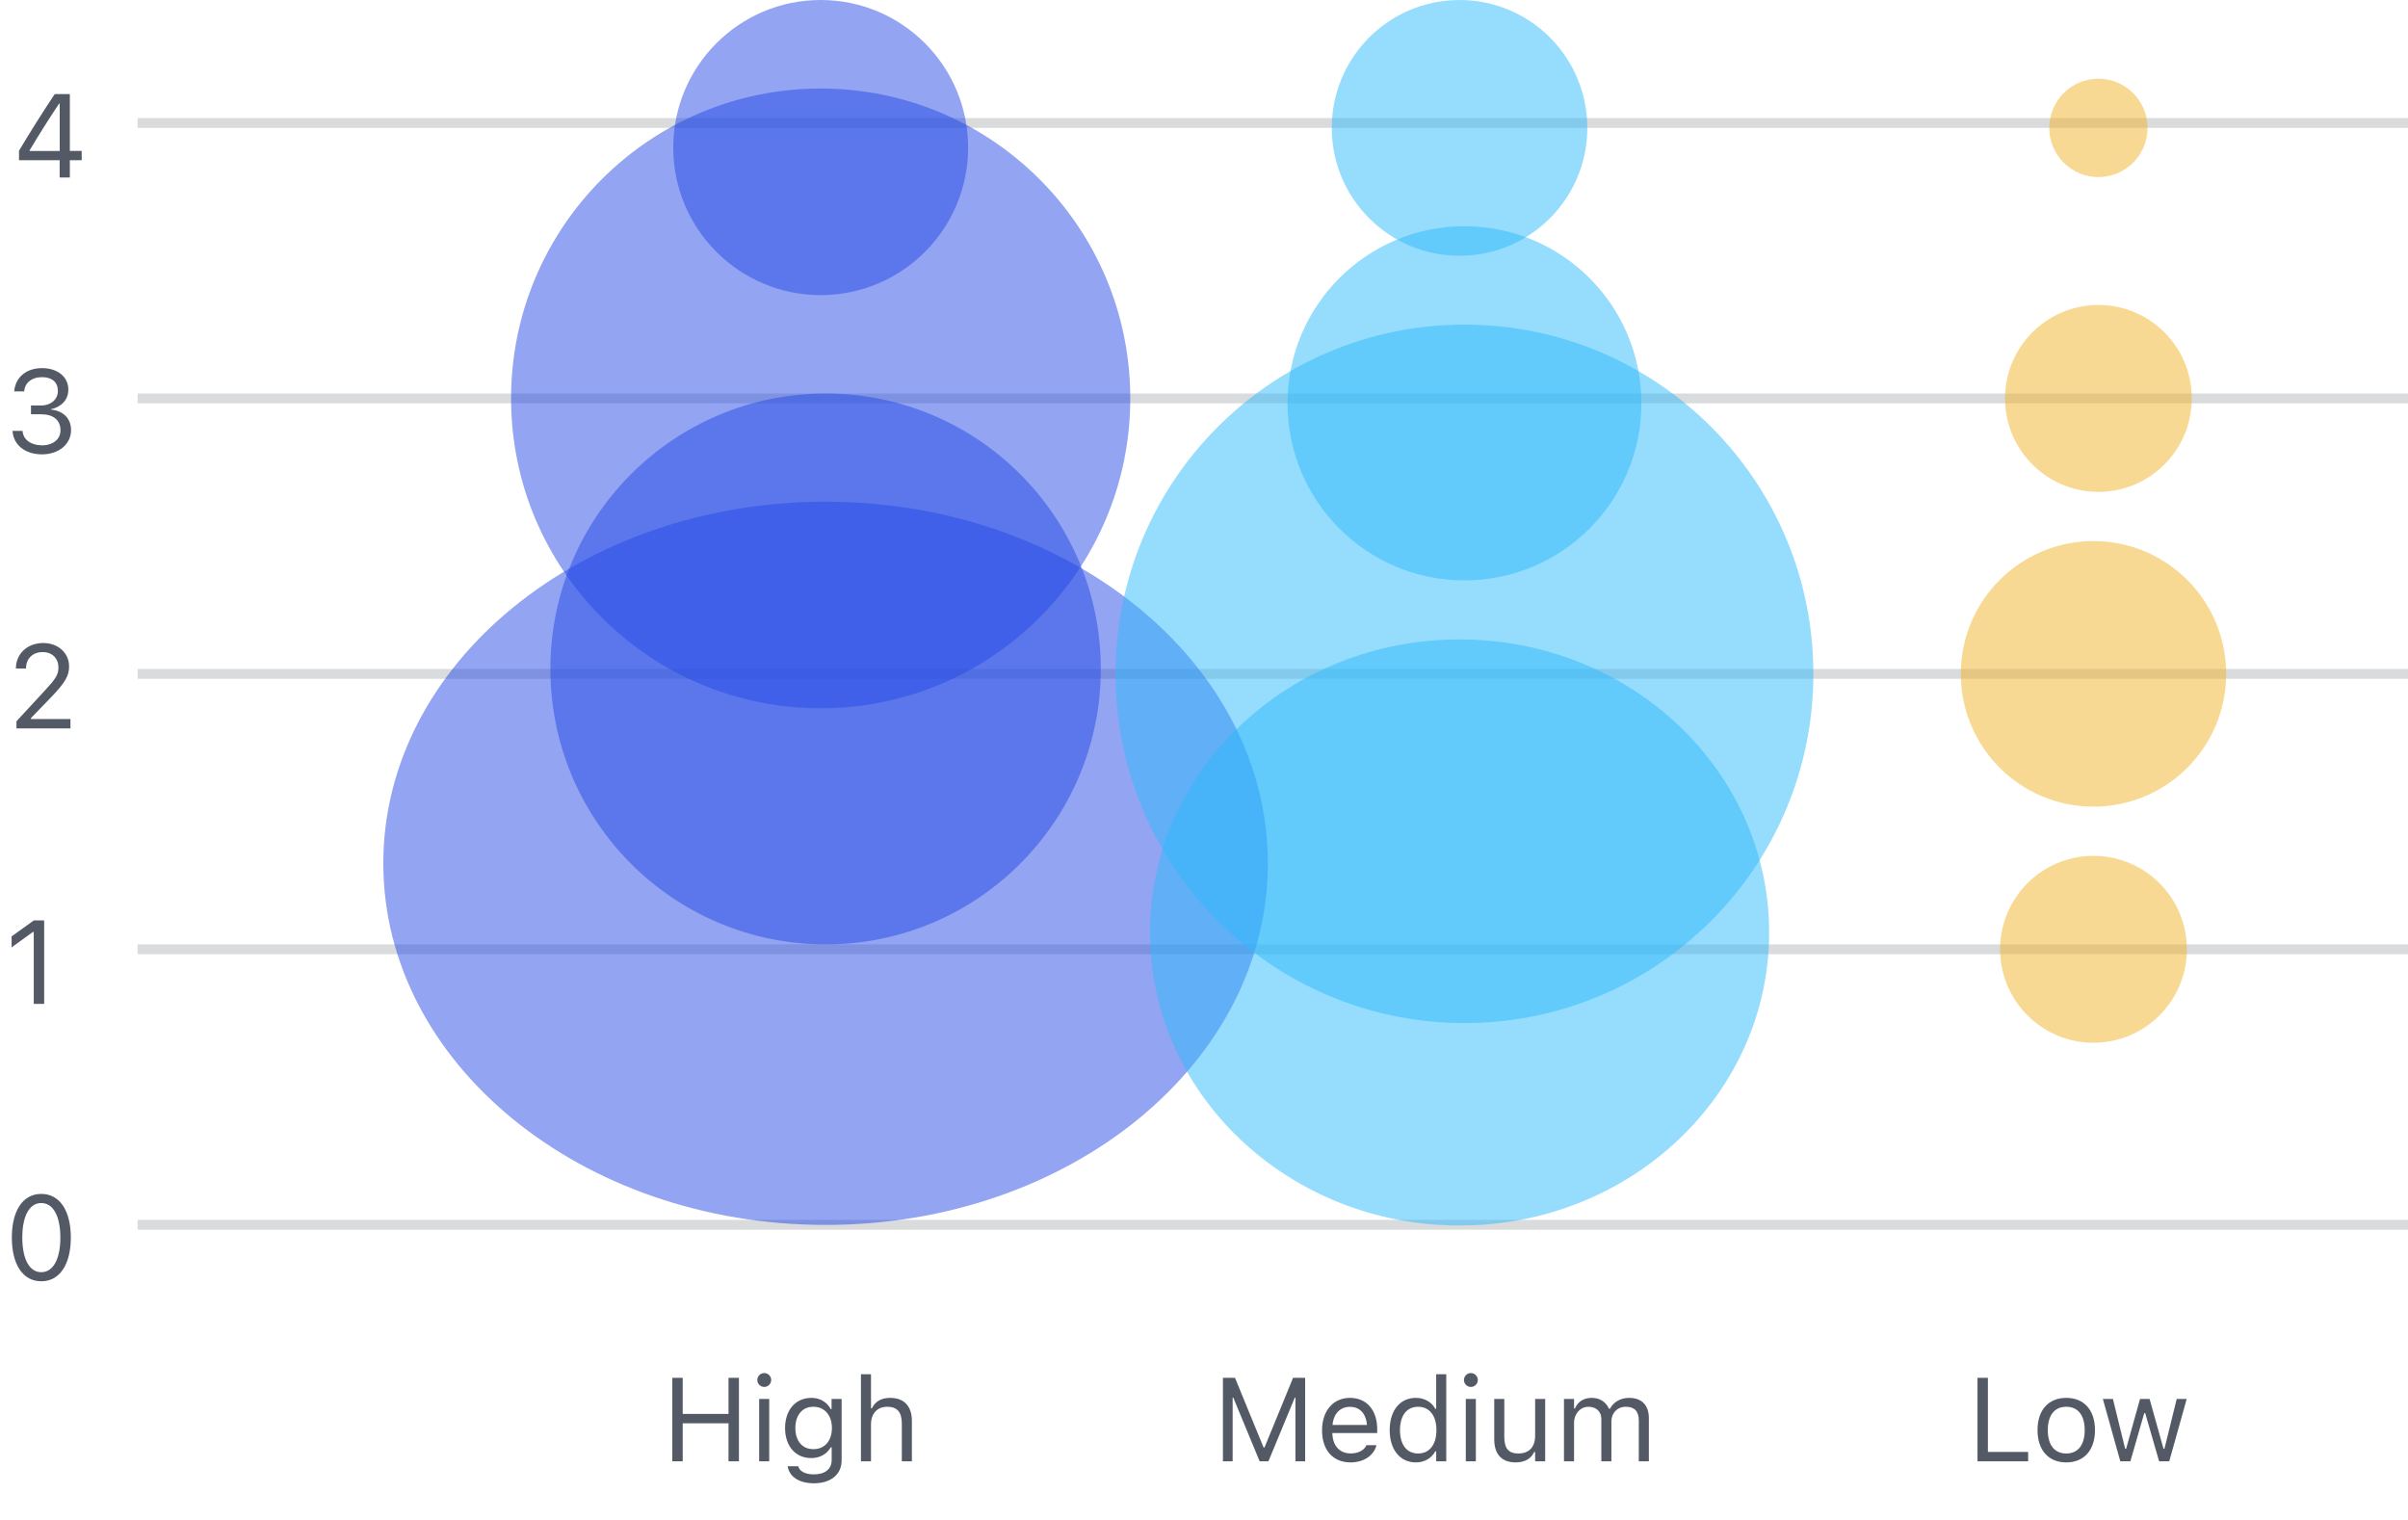
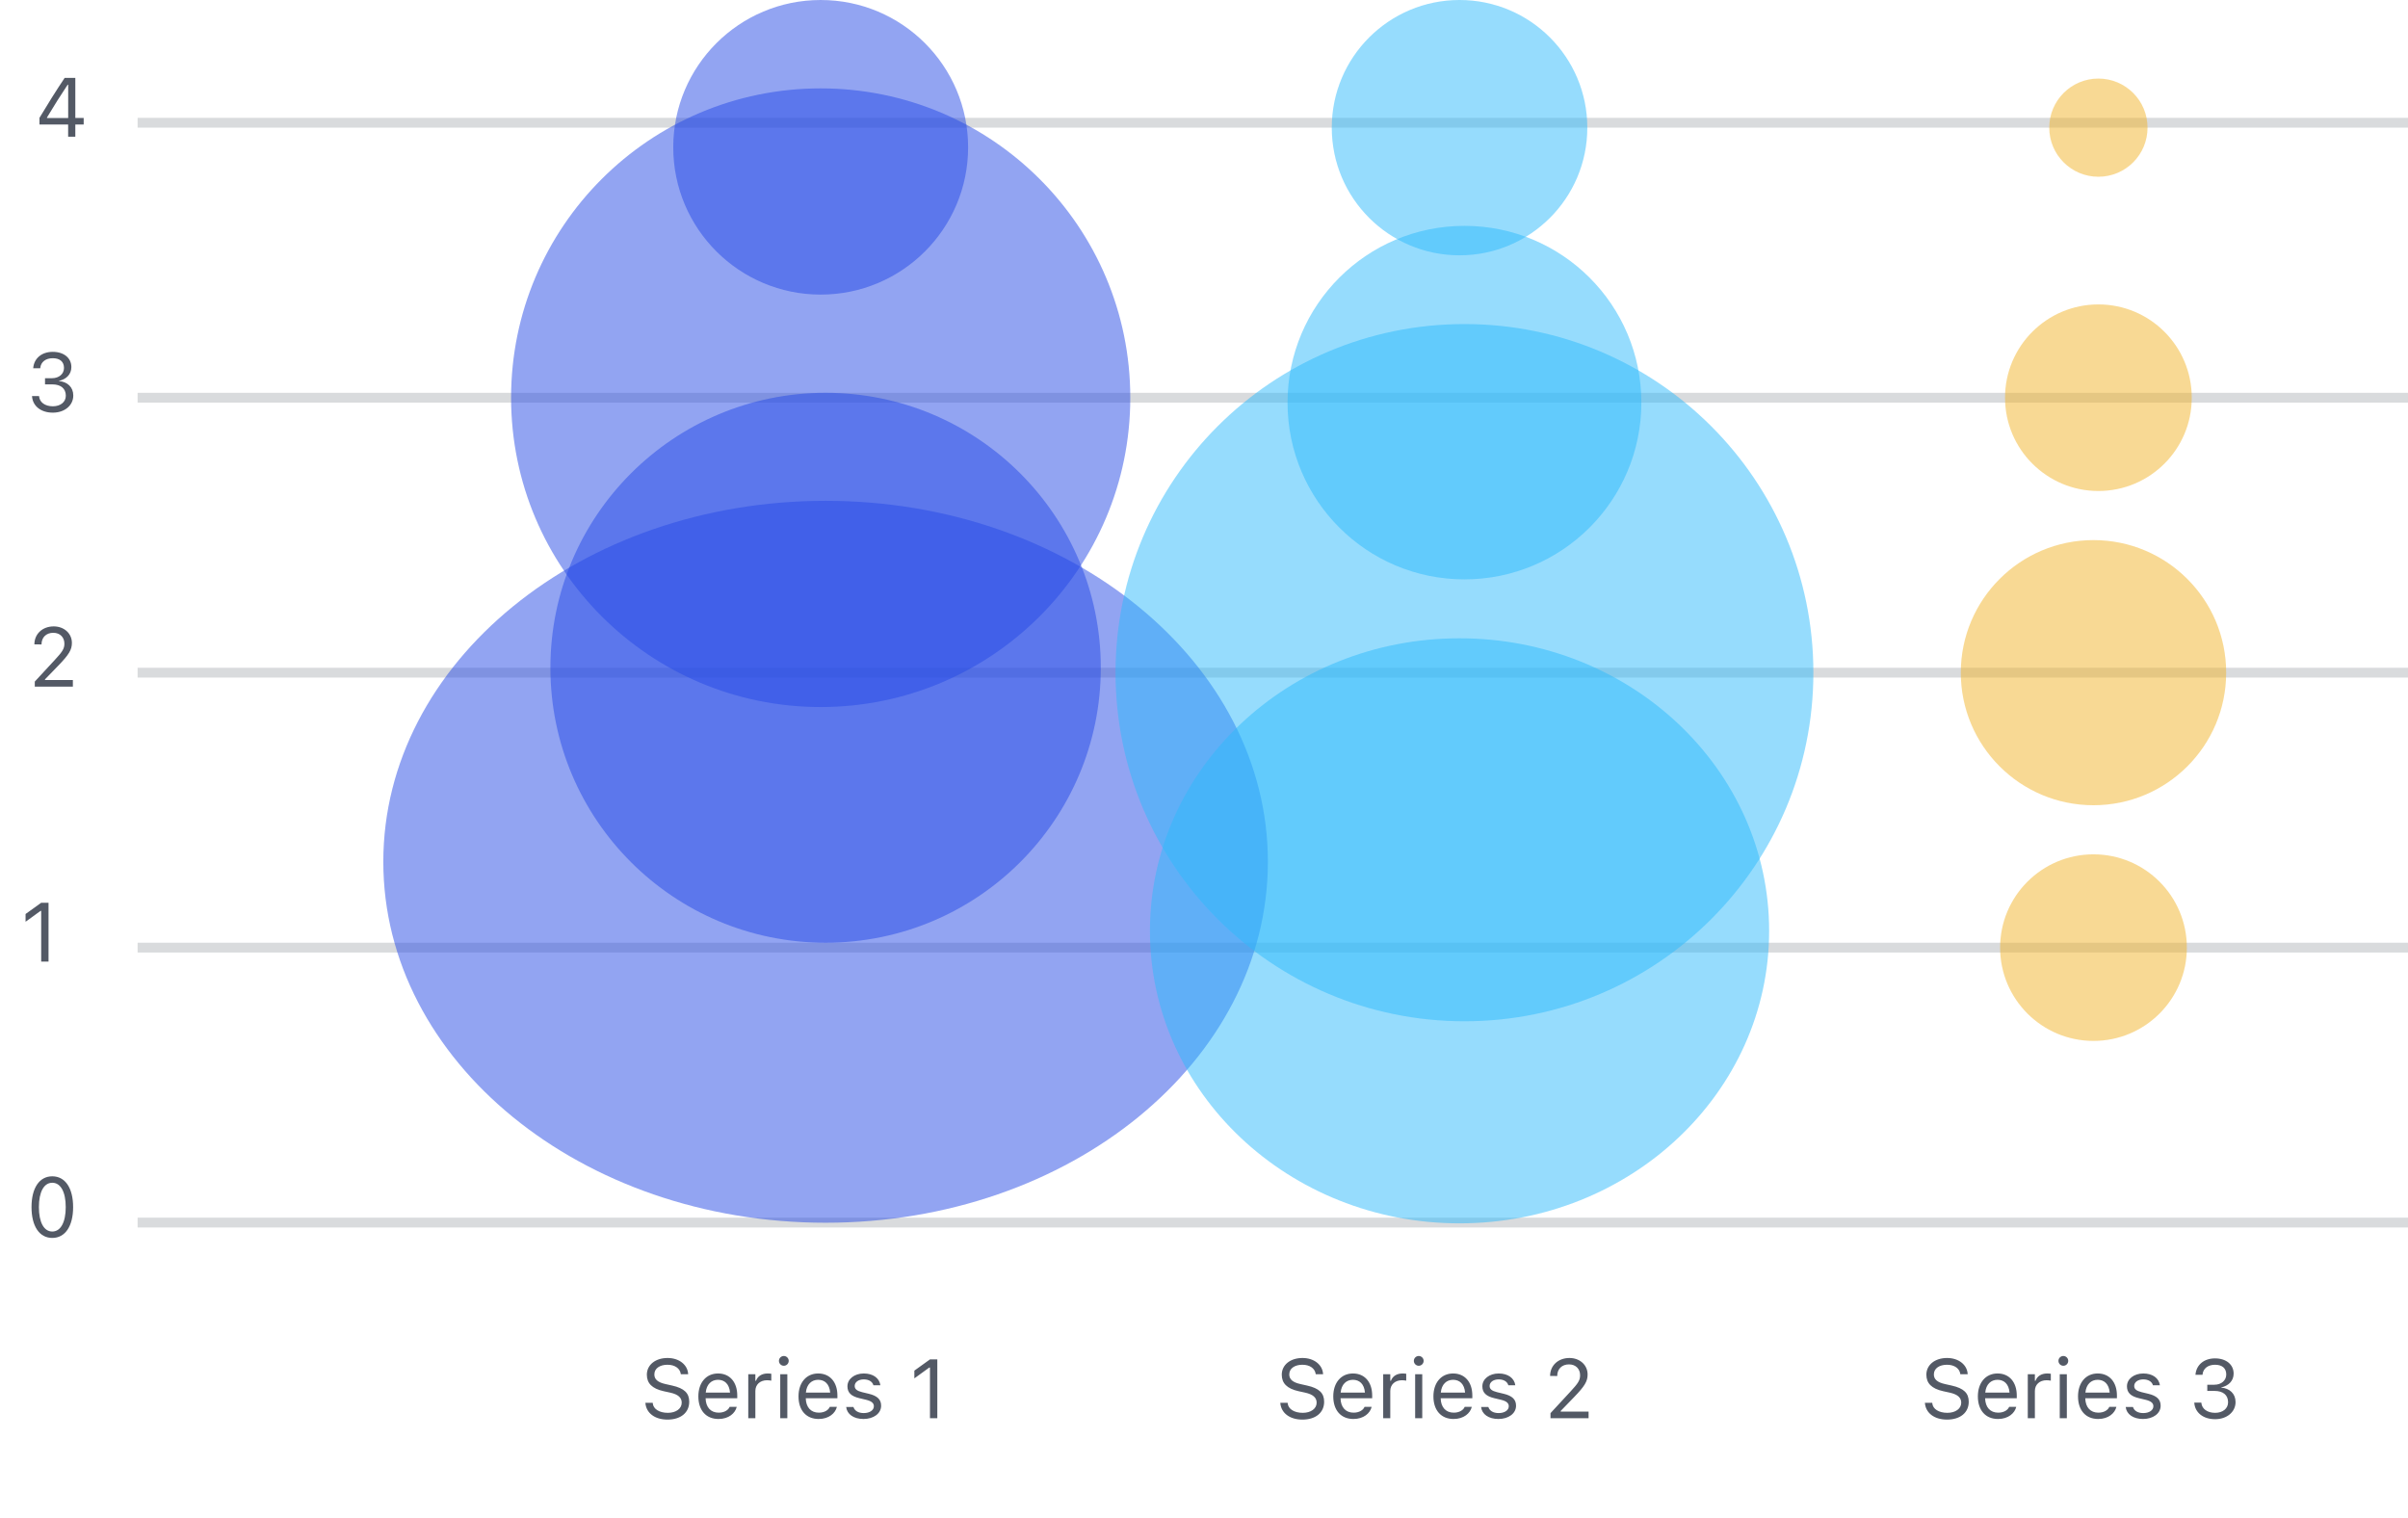
- <svg xmlns="http://www.w3.org/2000/svg" width="244" height="154" viewBox="0 0 244 154" fill="none">
-   <rect x="13.943" y="123.599" width="230.057" height="0.997" fill="#D9DBDD" />
-   <rect x="13.943" y="95.69" width="230.057" height="0.997" fill="#D9DBDD" />
-   <rect x="13.943" y="67.78" width="230.057" height="0.997" fill="#D9DBDD" />
-   <rect x="13.943" y="39.871" width="230.057" height="0.997" fill="#D9DBDD" />
-   <rect x="13.943" y="11.961" width="230.057" height="0.997" fill="#D9DBDD" />
-   <ellipse opacity="0.5" cx="83.657" cy="87.475" rx="44.816" ry="36.64" fill="#264AE5" />
-   <ellipse opacity="0.5" cx="83.657" cy="67.78" rx="27.886" ry="27.909" fill="#264AE5" />
-   <ellipse opacity="0.5" cx="83.159" cy="40.369" rx="31.371" ry="31.398" fill="#264AE5" />
-   <ellipse opacity="0.5" cx="83.159" cy="14.951" rx="14.939" ry="14.951" fill="#264AE5" />
-   <ellipse opacity="0.501" cx="147.894" cy="94.483" rx="31.371" ry="29.693" fill="#2DBAFC" />
-   <ellipse opacity="0.501" cx="148.392" cy="68.278" rx="35.355" ry="35.385" fill="#2DBAFC" />
-   <ellipse opacity="0.501" cx="148.392" cy="40.867" rx="17.927" ry="17.942" fill="#2DBAFC" />
-   <ellipse opacity="0.501" cx="147.894" cy="12.958" rx="12.947" ry="12.958" fill="#2DBAFC" />
-   <ellipse opacity="0.501" cx="212.131" cy="68.279" rx="13.445" ry="13.456" fill="#F2B42A" />
-   <ellipse opacity="0.501" cx="212.629" cy="40.369" rx="9.461" ry="9.469" fill="#F2B42A" />
-   <ellipse opacity="0.501" cx="212.629" cy="12.958" rx="4.98" ry="4.984" fill="#F2B42A" />
-   <ellipse opacity="0.501" cx="212.131" cy="96.188" rx="9.461" ry="9.469" fill="#F2B42A" />
-   <path d="M68.125 148.065H69.179V144.216H73.82V148.065H74.875V139.61H73.82V143.267H69.179V139.61H68.125V148.065ZM77.441 140.53C77.828 140.53 78.144 140.214 78.144 139.827C78.144 139.44 77.828 139.124 77.441 139.124C77.054 139.124 76.738 139.44 76.738 139.827C76.738 140.214 77.054 140.53 77.441 140.53ZM76.925 148.065H77.945V141.749H76.925V148.065ZM82.468 150.292C84.191 150.292 85.281 149.39 85.281 147.978V141.749H84.261V142.792H84.191C83.804 142.077 83.113 141.638 82.222 141.638C80.57 141.638 79.55 142.921 79.55 144.69V144.702C79.55 146.472 80.564 147.737 82.199 147.737C83.066 147.737 83.781 147.345 84.179 146.647H84.273V147.925C84.273 148.856 83.599 149.39 82.468 149.39C81.56 149.39 80.998 149.05 80.886 148.569L80.88 148.564H79.826L79.814 148.569C79.972 149.606 80.945 150.292 82.468 150.292ZM82.421 146.835C81.25 146.835 80.593 145.956 80.593 144.702V144.69C80.593 143.437 81.25 142.54 82.421 142.54C83.588 142.54 84.296 143.437 84.296 144.69V144.702C84.296 145.956 83.593 146.835 82.421 146.835ZM87.238 148.065H88.257V144.327C88.257 143.22 88.896 142.54 89.904 142.54C90.912 142.54 91.38 143.085 91.38 144.222V148.065H92.4V143.976C92.4 142.476 91.609 141.638 90.191 141.638C89.259 141.638 88.668 142.03 88.351 142.698H88.257V139.241H87.238V148.065Z" fill="#535965" />
-   <path d="M123.918 148.065H124.902V141.608H124.967L127.638 148.065H128.529L131.201 141.608H131.265V148.065H132.25V139.61H131.025L128.131 146.665H128.037L125.142 139.61H123.918V148.065ZM136.855 148.177C138.344 148.177 139.246 147.333 139.463 146.478L139.474 146.431H138.455L138.431 146.483C138.262 146.864 137.734 147.269 136.879 147.269C135.754 147.269 135.033 146.507 135.004 145.2H139.551V144.802C139.551 142.915 138.508 141.638 136.791 141.638C135.074 141.638 133.961 142.974 133.961 144.925V144.931C133.961 146.911 135.051 148.177 136.855 148.177ZM136.785 142.546C137.717 142.546 138.408 143.138 138.513 144.386H135.021C135.133 143.185 135.847 142.546 136.785 142.546ZM143.465 148.177C144.344 148.177 145.047 147.761 145.433 147.058H145.527V148.065H146.547V139.241H145.527V142.745H145.433C145.088 142.071 144.332 141.638 143.465 141.638C141.859 141.638 140.816 142.921 140.816 144.901V144.913C140.816 146.882 141.865 148.177 143.465 148.177ZM143.699 147.274C142.545 147.274 141.859 146.384 141.859 144.913V144.901C141.859 143.431 142.545 142.54 143.699 142.54C144.847 142.54 145.551 143.442 145.551 144.901V144.913C145.551 146.372 144.847 147.274 143.699 147.274ZM149.043 140.53C149.429 140.53 149.746 140.214 149.746 139.827C149.746 139.44 149.429 139.124 149.043 139.124C148.656 139.124 148.34 139.44 148.34 139.827C148.34 140.214 148.656 140.53 149.043 140.53ZM148.527 148.065H149.547V141.749H148.527V148.065ZM153.584 148.177C154.51 148.177 155.148 147.796 155.459 147.122H155.553V148.065H156.572V141.749H155.553V145.487C155.553 146.595 154.961 147.274 153.847 147.274C152.84 147.274 152.429 146.73 152.429 145.593V141.749H151.41V145.839C151.41 147.333 152.148 148.177 153.584 148.177ZM158.476 148.065H159.496V144.151C159.496 143.261 160.123 142.54 160.949 142.54C161.746 142.54 162.262 143.026 162.262 143.776V148.065H163.281V144.005C163.281 143.202 163.861 142.54 164.74 142.54C165.631 142.54 166.058 143.003 166.058 143.935V148.065H167.078V143.7C167.078 142.376 166.357 141.638 165.068 141.638C164.195 141.638 163.474 142.077 163.135 142.745H163.041C162.748 142.089 162.15 141.638 161.295 141.638C160.469 141.638 159.871 142.03 159.59 142.71H159.496V141.749H158.476V148.065Z" fill="#535965" />
-   <path d="M200.377 148.065H205.51V147.116H201.432V139.61H200.377V148.065ZM209.371 148.177C211.17 148.177 212.283 146.935 212.283 144.913V144.901C212.283 142.874 211.17 141.638 209.371 141.638C207.572 141.638 206.459 142.874 206.459 144.901V144.913C206.459 146.935 207.572 148.177 209.371 148.177ZM209.371 147.274C208.176 147.274 207.502 146.401 207.502 144.913V144.901C207.502 143.407 208.176 142.54 209.371 142.54C210.566 142.54 211.24 143.407 211.24 144.901V144.913C211.24 146.401 210.566 147.274 209.371 147.274ZM214.85 148.065H215.869L217.275 143.179H217.369L218.781 148.065H219.807L221.576 141.749H220.563L219.32 146.8H219.227L217.815 141.749H216.848L215.436 146.8H215.342L214.1 141.749H213.08L214.85 148.065Z" fill="#535965" />
-   <path d="M4.182 129.824C6.051 129.824 7.176 128.119 7.176 125.401V125.389C7.176 122.67 6.051 120.971 4.182 120.971C2.313 120.971 1.2 122.67 1.2 125.389V125.401C1.2 128.119 2.313 129.824 4.182 129.824ZM4.182 128.905C2.969 128.905 2.26 127.557 2.26 125.401V125.389C2.26 123.233 2.969 121.897 4.182 121.897C5.395 121.897 6.116 123.233 6.116 125.389V125.401C6.116 127.557 5.395 128.905 4.182 128.905Z" fill="#535965" />
-   <path d="M3.421 101.716H4.476V93.261H3.427L1.177 94.878V95.991L3.327 94.433H3.421V101.716Z" fill="#535965" />
-   <path d="M1.669 73.806H7.141V72.857H3.133V72.763L5.055 70.777C6.585 69.201 7.001 68.498 7.001 67.531V67.519C7.001 66.154 5.87 65.152 4.393 65.152C2.776 65.152 1.616 66.23 1.61 67.73L1.622 67.736L2.629 67.742L2.635 67.73C2.635 66.734 3.309 66.072 4.323 66.072C5.319 66.072 5.922 66.74 5.922 67.63V67.642C5.922 68.38 5.606 68.82 4.528 69.986L1.669 73.08V73.806Z" fill="#535965" />
-   <path d="M4.264 46.037C5.958 46.037 7.2 44.994 7.2 43.582V43.57C7.2 42.369 6.362 41.602 5.131 41.496V41.473C6.186 41.25 6.924 40.535 6.924 39.492V39.481C6.924 38.197 5.864 37.301 4.253 37.301C2.67 37.301 1.581 38.221 1.446 39.598L1.44 39.656H2.454L2.46 39.598C2.547 38.742 3.256 38.215 4.253 38.215C5.284 38.215 5.864 38.725 5.864 39.609V39.621C5.864 40.465 5.161 41.086 4.153 41.086H3.139V41.977H4.2C5.383 41.977 6.128 42.557 6.128 43.594V43.606C6.128 44.502 5.372 45.123 4.264 45.123C3.139 45.123 2.372 44.549 2.29 43.717L2.284 43.658H1.27L1.276 43.729C1.387 45.065 2.518 46.037 4.264 46.037Z" fill="#535965" />
-   <path d="M6.045 17.987H7.077V16.235H8.278V15.292H7.077V9.532H5.547C4.364 11.296 3.069 13.358 1.926 15.274V16.235H6.045V17.987ZM3.004 15.298V15.227C3.924 13.675 5.032 11.928 5.981 10.511H6.051V15.298H3.004Z" fill="#535965" />
+ <svg xmlns="http://www.w3.org/2000/svg" width="346" height="218" viewBox="0 0 346 218" fill="none">
+   <rect x="19.771" y="174.964" width="326.229" height="1.411" fill="#D9DBDD" />
+   <rect x="19.771" y="135.456" width="326.229" height="1.411" fill="#D9DBDD" />
+   <rect x="19.771" y="95.948" width="326.229" height="1.411" fill="#D9DBDD" />
+   <rect x="19.771" y="56.44" width="326.229" height="1.411" fill="#D9DBDD" />
+   <rect x="19.771" y="16.932" width="326.229" height="1.411" fill="#D9DBDD" />
+   <ellipse opacity="0.5" cx="118.628" cy="123.828" rx="63.551" ry="51.866" fill="#264AE5" />
+   <ellipse opacity="0.5" cx="118.629" cy="95.948" rx="39.543" ry="39.508" fill="#264AE5" />
+   <ellipse opacity="0.5" cx="117.923" cy="57.146" rx="44.486" ry="44.447" fill="#264AE5" />
+   <ellipse opacity="0.5" cx="117.922" cy="21.165" rx="21.184" ry="21.165" fill="#264AE5" />
+   <ellipse opacity="0.501" cx="209.718" cy="133.748" rx="44.486" ry="42.033" fill="#2DBAFC" />
+   <ellipse opacity="0.501" cx="210.425" cy="96.654" rx="50.135" ry="50.091" fill="#2DBAFC" />
+   <ellipse opacity="0.501" cx="210.424" cy="57.851" rx="25.42" ry="25.398" fill="#2DBAFC" />
+   <ellipse opacity="0.501" cx="209.718" cy="18.343" rx="18.359" ry="18.343" fill="#2DBAFC" />
+   <ellipse opacity="0.501" cx="300.808" cy="96.654" rx="19.065" ry="19.049" fill="#F2B42A" />
+   <ellipse opacity="0.501" cx="301.514" cy="57.146" rx="13.416" ry="13.405" fill="#F2B42A" />
+   <ellipse opacity="0.501" cx="301.514" cy="18.343" rx="7.061" ry="7.055" fill="#F2B42A" />
+   <ellipse opacity="0.501" cx="300.808" cy="136.162" rx="13.416" ry="13.405" fill="#F2B42A" />
+   <path d="M95.909 203.979C97.796 203.979 99.032 202.995 99.032 201.413V201.407C99.032 200.188 98.335 199.479 96.572 199.087L95.634 198.876C94.486 198.624 94.023 198.167 94.023 197.493V197.487C94.023 196.602 94.837 196.104 95.892 196.098C96.993 196.092 97.697 196.643 97.814 197.387L97.825 197.464H98.88L98.874 197.382C98.786 196.122 97.609 195.126 95.921 195.126C94.175 195.126 92.95 196.116 92.945 197.516V197.522C92.945 198.747 93.677 199.526 95.37 199.901L96.308 200.106C97.468 200.364 97.954 200.844 97.954 201.548V201.553C97.954 202.415 97.117 203.007 95.968 203.007C94.749 203.007 93.87 202.473 93.794 201.63L93.788 201.565H92.734L92.74 201.63C92.862 203.007 94.058 203.979 95.909 203.979ZM103.24 203.891C104.728 203.891 105.63 203.048 105.847 202.192L105.859 202.145H104.839L104.816 202.198C104.646 202.579 104.118 202.983 103.263 202.983C102.138 202.983 101.417 202.221 101.388 200.915H105.935V200.516C105.935 198.63 104.892 197.352 103.175 197.352C101.458 197.352 100.345 198.688 100.345 200.639V200.645C100.345 202.626 101.435 203.891 103.24 203.891ZM103.169 198.26C104.101 198.26 104.792 198.852 104.898 200.1H101.406C101.517 198.899 102.232 198.26 103.169 198.26ZM107.517 203.78H108.536V199.866C108.536 198.94 109.228 198.325 110.2 198.325C110.423 198.325 110.616 198.348 110.827 198.383V197.393C110.728 197.376 110.511 197.352 110.318 197.352C109.462 197.352 108.87 197.739 108.63 198.401H108.536V197.464H107.517V203.78ZM112.626 196.245C113.013 196.245 113.329 195.928 113.329 195.542C113.329 195.155 113.013 194.839 112.626 194.839C112.24 194.839 111.923 195.155 111.923 195.542C111.923 195.928 112.24 196.245 112.626 196.245ZM112.111 203.78H113.13V197.464H112.111V203.78ZM117.63 203.891C119.118 203.891 120.021 203.048 120.238 202.192L120.249 202.145H119.23L119.206 202.198C119.036 202.579 118.509 202.983 117.654 202.983C116.529 202.983 115.808 202.221 115.779 200.915H120.325V200.516C120.325 198.63 119.282 197.352 117.566 197.352C115.849 197.352 114.736 198.688 114.736 200.639V200.645C114.736 202.626 115.825 203.891 117.63 203.891ZM117.56 198.26C118.491 198.26 119.183 198.852 119.288 200.1H115.796C115.907 198.899 116.622 198.26 117.56 198.26ZM124.075 203.891C125.511 203.891 126.607 203.112 126.607 201.987V201.975C126.607 201.073 126.032 200.557 124.843 200.27L123.87 200.036C123.126 199.854 122.81 199.585 122.81 199.157V199.145C122.81 198.589 123.361 198.202 124.111 198.202C124.872 198.202 125.365 198.548 125.499 199.046H126.501C126.361 198.014 125.441 197.352 124.116 197.352C122.775 197.352 121.767 198.143 121.767 199.192V199.198C121.767 200.106 122.3 200.622 123.484 200.903L124.462 201.137C125.241 201.325 125.564 201.624 125.564 202.051V202.063C125.564 202.637 124.96 203.042 124.111 203.042C123.302 203.042 122.798 202.696 122.628 202.169H121.585C121.702 203.212 122.669 203.891 124.075 203.891ZM133.626 203.78H134.681V195.325H133.632L131.382 196.942V198.055L133.532 196.497H133.626V203.78Z" fill="#535965" />
+   <path d="M187.139 203.979C189.026 203.979 190.262 202.995 190.262 201.413V201.407C190.262 200.188 189.565 199.479 187.801 199.087L186.864 198.876C185.715 198.624 185.252 198.167 185.252 197.493V197.487C185.252 196.602 186.067 196.104 187.122 196.098C188.223 196.092 188.926 196.643 189.043 197.387L189.055 197.464H190.11L190.104 197.382C190.016 196.122 188.838 195.126 187.151 195.126C185.405 195.126 184.18 196.116 184.174 197.516V197.522C184.174 198.747 184.907 199.526 186.6 199.901L187.538 200.106C188.698 200.364 189.184 200.844 189.184 201.548V201.553C189.184 202.415 188.346 203.007 187.198 203.007C185.979 203.007 185.1 202.473 185.024 201.63L185.018 201.565H183.963L183.969 201.63C184.092 203.007 185.288 203.979 187.139 203.979ZM194.469 203.891C195.957 203.891 196.86 203.048 197.077 202.192L197.088 202.145H196.069L196.045 202.198C195.875 202.579 195.348 202.983 194.493 202.983C193.368 202.983 192.647 202.221 192.618 200.915H197.165V200.516C197.165 198.63 196.122 197.352 194.405 197.352C192.688 197.352 191.575 198.688 191.575 200.639V200.645C191.575 202.626 192.665 203.891 194.469 203.891ZM194.399 198.26C195.331 198.26 196.022 198.852 196.127 200.1H192.635C192.747 198.899 193.461 198.26 194.399 198.26ZM198.747 203.78H199.766V199.866C199.766 198.94 200.457 198.325 201.43 198.325C201.653 198.325 201.846 198.348 202.057 198.383V197.393C201.957 197.376 201.741 197.352 201.547 197.352C200.692 197.352 200.1 197.739 199.86 198.401H199.766V197.464H198.747V203.78ZM203.856 196.245C204.243 196.245 204.559 195.928 204.559 195.542C204.559 195.155 204.243 194.839 203.856 194.839C203.469 194.839 203.153 195.155 203.153 195.542C203.153 195.928 203.469 196.245 203.856 196.245ZM203.34 203.78H204.36V197.464H203.34V203.78ZM208.86 203.891C210.348 203.891 211.25 203.048 211.467 202.192L211.479 202.145H210.459L210.436 202.198C210.266 202.579 209.739 202.983 208.883 202.983C207.758 202.983 207.038 202.221 207.008 200.915H211.555V200.516C211.555 198.63 210.512 197.352 208.795 197.352C207.079 197.352 205.965 198.688 205.965 200.639V200.645C205.965 202.626 207.055 203.891 208.86 203.891ZM208.79 198.26C209.721 198.26 210.413 198.852 210.518 200.1H207.026C207.137 198.899 207.852 198.26 208.79 198.26ZM215.305 203.891C216.741 203.891 217.836 203.112 217.836 201.987V201.975C217.836 201.073 217.262 200.557 216.073 200.27L215.1 200.036C214.356 199.854 214.04 199.585 214.04 199.157V199.145C214.04 198.589 214.59 198.202 215.34 198.202C216.102 198.202 216.594 198.548 216.729 199.046H217.731C217.59 198.014 216.67 197.352 215.346 197.352C214.004 197.352 212.997 198.143 212.997 199.192V199.198C212.997 200.106 213.53 200.622 214.713 200.903L215.692 201.137C216.471 201.325 216.793 201.624 216.793 202.051V202.063C216.793 202.637 216.19 203.042 215.34 203.042C214.532 203.042 214.028 202.696 213.858 202.169H212.815C212.932 203.212 213.899 203.891 215.305 203.891ZM222.788 203.78H228.26V202.831H224.252V202.737L226.174 200.751C227.704 199.174 228.12 198.471 228.12 197.505V197.493C228.12 196.128 226.989 195.126 225.512 195.126C223.895 195.126 222.735 196.204 222.729 197.704L222.741 197.71L223.748 197.715L223.754 197.704C223.754 196.708 224.428 196.046 225.442 196.046C226.438 196.046 227.041 196.714 227.041 197.604V197.616C227.041 198.354 226.725 198.794 225.647 199.96L222.788 203.053V203.78Z" fill="#535965" />
+   <path d="M279.76 203.979C281.646 203.979 282.883 202.995 282.883 201.413V201.407C282.883 200.188 282.186 199.479 280.422 199.087L279.484 198.876C278.336 198.624 277.873 198.167 277.873 197.493V197.487C277.873 196.602 278.688 196.104 279.742 196.098C280.844 196.092 281.547 196.643 281.664 197.387L281.676 197.464H282.73L282.725 197.382C282.637 196.122 281.459 195.126 279.771 195.126C278.025 195.126 276.801 196.116 276.795 197.516V197.522C276.795 198.747 277.527 199.526 279.221 199.901L280.158 200.106C281.318 200.364 281.805 200.844 281.805 201.548V201.553C281.805 202.415 280.967 203.007 279.818 203.007C278.6 203.007 277.721 202.473 277.645 201.63L277.639 201.565H276.584L276.59 201.63C276.713 203.007 277.908 203.979 279.76 203.979ZM287.09 203.891C288.578 203.891 289.48 203.048 289.697 202.192L289.709 202.145H288.689L288.666 202.198C288.496 202.579 287.969 202.983 287.113 202.983C285.988 202.983 285.268 202.221 285.238 200.915H289.785V200.516C289.785 198.63 288.742 197.352 287.025 197.352C285.309 197.352 284.195 198.688 284.195 200.639V200.645C284.195 202.626 285.285 203.891 287.09 203.891ZM287.02 198.26C287.951 198.26 288.643 198.852 288.748 200.1H285.256C285.367 198.899 286.082 198.26 287.02 198.26ZM291.367 203.78H292.387V199.866C292.387 198.94 293.078 198.325 294.051 198.325C294.273 198.325 294.467 198.348 294.678 198.383V197.393C294.578 197.376 294.361 197.352 294.168 197.352C293.312 197.352 292.721 197.739 292.48 198.401H292.387V197.464H291.367V203.78ZM296.477 196.245C296.863 196.245 297.18 195.928 297.18 195.542C297.18 195.155 296.863 194.839 296.477 194.839C296.09 194.839 295.773 195.155 295.773 195.542C295.773 195.928 296.09 196.245 296.477 196.245ZM295.961 203.78H296.98V197.464H295.961V203.78ZM301.48 203.891C302.969 203.891 303.871 203.048 304.088 202.192L304.1 202.145H303.08L303.057 202.198C302.887 202.579 302.359 202.983 301.504 202.983C300.379 202.983 299.658 202.221 299.629 200.915H304.176V200.516C304.176 198.63 303.133 197.352 301.416 197.352C299.699 197.352 298.586 198.688 298.586 200.639V200.645C298.586 202.626 299.676 203.891 301.48 203.891ZM301.41 198.26C302.342 198.26 303.033 198.852 303.139 200.1H299.646C299.758 198.899 300.473 198.26 301.41 198.26ZM307.926 203.891C309.361 203.891 310.457 203.112 310.457 201.987V201.975C310.457 201.073 309.883 200.557 308.693 200.27L307.721 200.036C306.977 199.854 306.66 199.585 306.66 199.157V199.145C306.66 198.589 307.211 198.202 307.961 198.202C308.723 198.202 309.215 198.548 309.35 199.046H310.352C310.211 198.014 309.291 197.352 307.967 197.352C306.625 197.352 305.617 198.143 305.617 199.192V199.198C305.617 200.106 306.15 200.622 307.334 200.903L308.312 201.137C309.092 201.325 309.414 201.624 309.414 202.051V202.063C309.414 202.637 308.811 203.042 307.961 203.042C307.152 203.042 306.648 202.696 306.479 202.169H305.436C305.553 203.212 306.52 203.891 307.926 203.891ZM318.285 203.921C319.979 203.921 321.221 202.878 321.221 201.465V201.454C321.221 200.253 320.383 199.485 319.152 199.38V199.356C320.207 199.133 320.945 198.419 320.945 197.376V197.364C320.945 196.081 319.885 195.184 318.273 195.184C316.691 195.184 315.602 196.104 315.467 197.481L315.461 197.54H316.475L316.48 197.481C316.568 196.626 317.277 196.098 318.273 196.098C319.305 196.098 319.885 196.608 319.885 197.493V197.505C319.885 198.348 319.182 198.969 318.174 198.969H317.16V199.86H318.221C319.404 199.86 320.148 200.44 320.148 201.477V201.489C320.148 202.385 319.393 203.007 318.285 203.007C317.16 203.007 316.393 202.432 316.311 201.6L316.305 201.542H315.291L315.297 201.612C315.408 202.948 316.539 203.921 318.285 203.921Z" fill="#535965" />
+   <path d="M7.512 177.876C9.381 177.876 10.506 176.171 10.506 173.452V173.44C10.506 170.721 9.381 169.022 7.512 169.022C5.643 169.022 4.529 170.721 4.529 173.44V173.452C4.529 176.171 5.643 177.876 7.512 177.876ZM7.512 176.956C6.299 176.956 5.59 175.608 5.59 173.452V173.44C5.59 171.284 6.299 169.948 7.512 169.948C8.725 169.948 9.445 171.284 9.445 173.44V173.452C9.445 175.608 8.725 176.956 7.512 176.956Z" fill="#535965" />
+   <path d="M5.918 138.168H6.973V129.713H5.924L3.674 131.33V132.444L5.824 130.885H5.918V138.168Z" fill="#535965" />
+   <path d="M4.998 98.66H10.471V97.711H6.463V97.617L8.385 95.631C9.914 94.055 10.33 93.352 10.33 92.385V92.373C10.33 91.008 9.199 90.006 7.723 90.006C6.106 90.006 4.945 91.084 4.94 92.584L4.951 92.59L5.959 92.596L5.965 92.584C5.965 91.588 6.639 90.926 7.652 90.926C8.649 90.926 9.252 91.594 9.252 92.484V92.496C9.252 93.234 8.936 93.674 7.858 94.84L4.998 97.934V98.66Z" fill="#535965" />
+   <path d="M7.594 59.293C9.287 59.293 10.529 58.25 10.529 56.838V56.826C10.529 55.625 9.692 54.857 8.461 54.752V54.728C9.516 54.506 10.254 53.791 10.254 52.748V52.736C10.254 51.453 9.194 50.556 7.582 50.556C6 50.556 4.91 51.476 4.776 52.853L4.77 52.912H5.783L5.789 52.853C5.877 51.998 6.586 51.471 7.582 51.471C8.613 51.471 9.194 51.98 9.194 52.865V52.877C9.194 53.721 8.49 54.342 7.483 54.342H6.469V55.232H7.529C8.713 55.232 9.457 55.812 9.457 56.849V56.861C9.457 57.758 8.701 58.379 7.594 58.379C6.469 58.379 5.701 57.804 5.619 56.972L5.613 56.914H4.6L4.606 56.984C4.717 58.32 5.848 59.293 7.594 59.293Z" fill="#535965" />
+   <path d="M9.791 19.644H10.822V17.892H12.024V16.949H10.822V11.189H9.293C8.11 12.953 6.815 15.015 5.672 16.931V17.892H9.791V19.644ZM6.75 16.955V16.884C7.67 15.332 8.777 13.585 9.727 12.167H9.797V16.955H6.75Z" fill="#535965" />
</svg>
